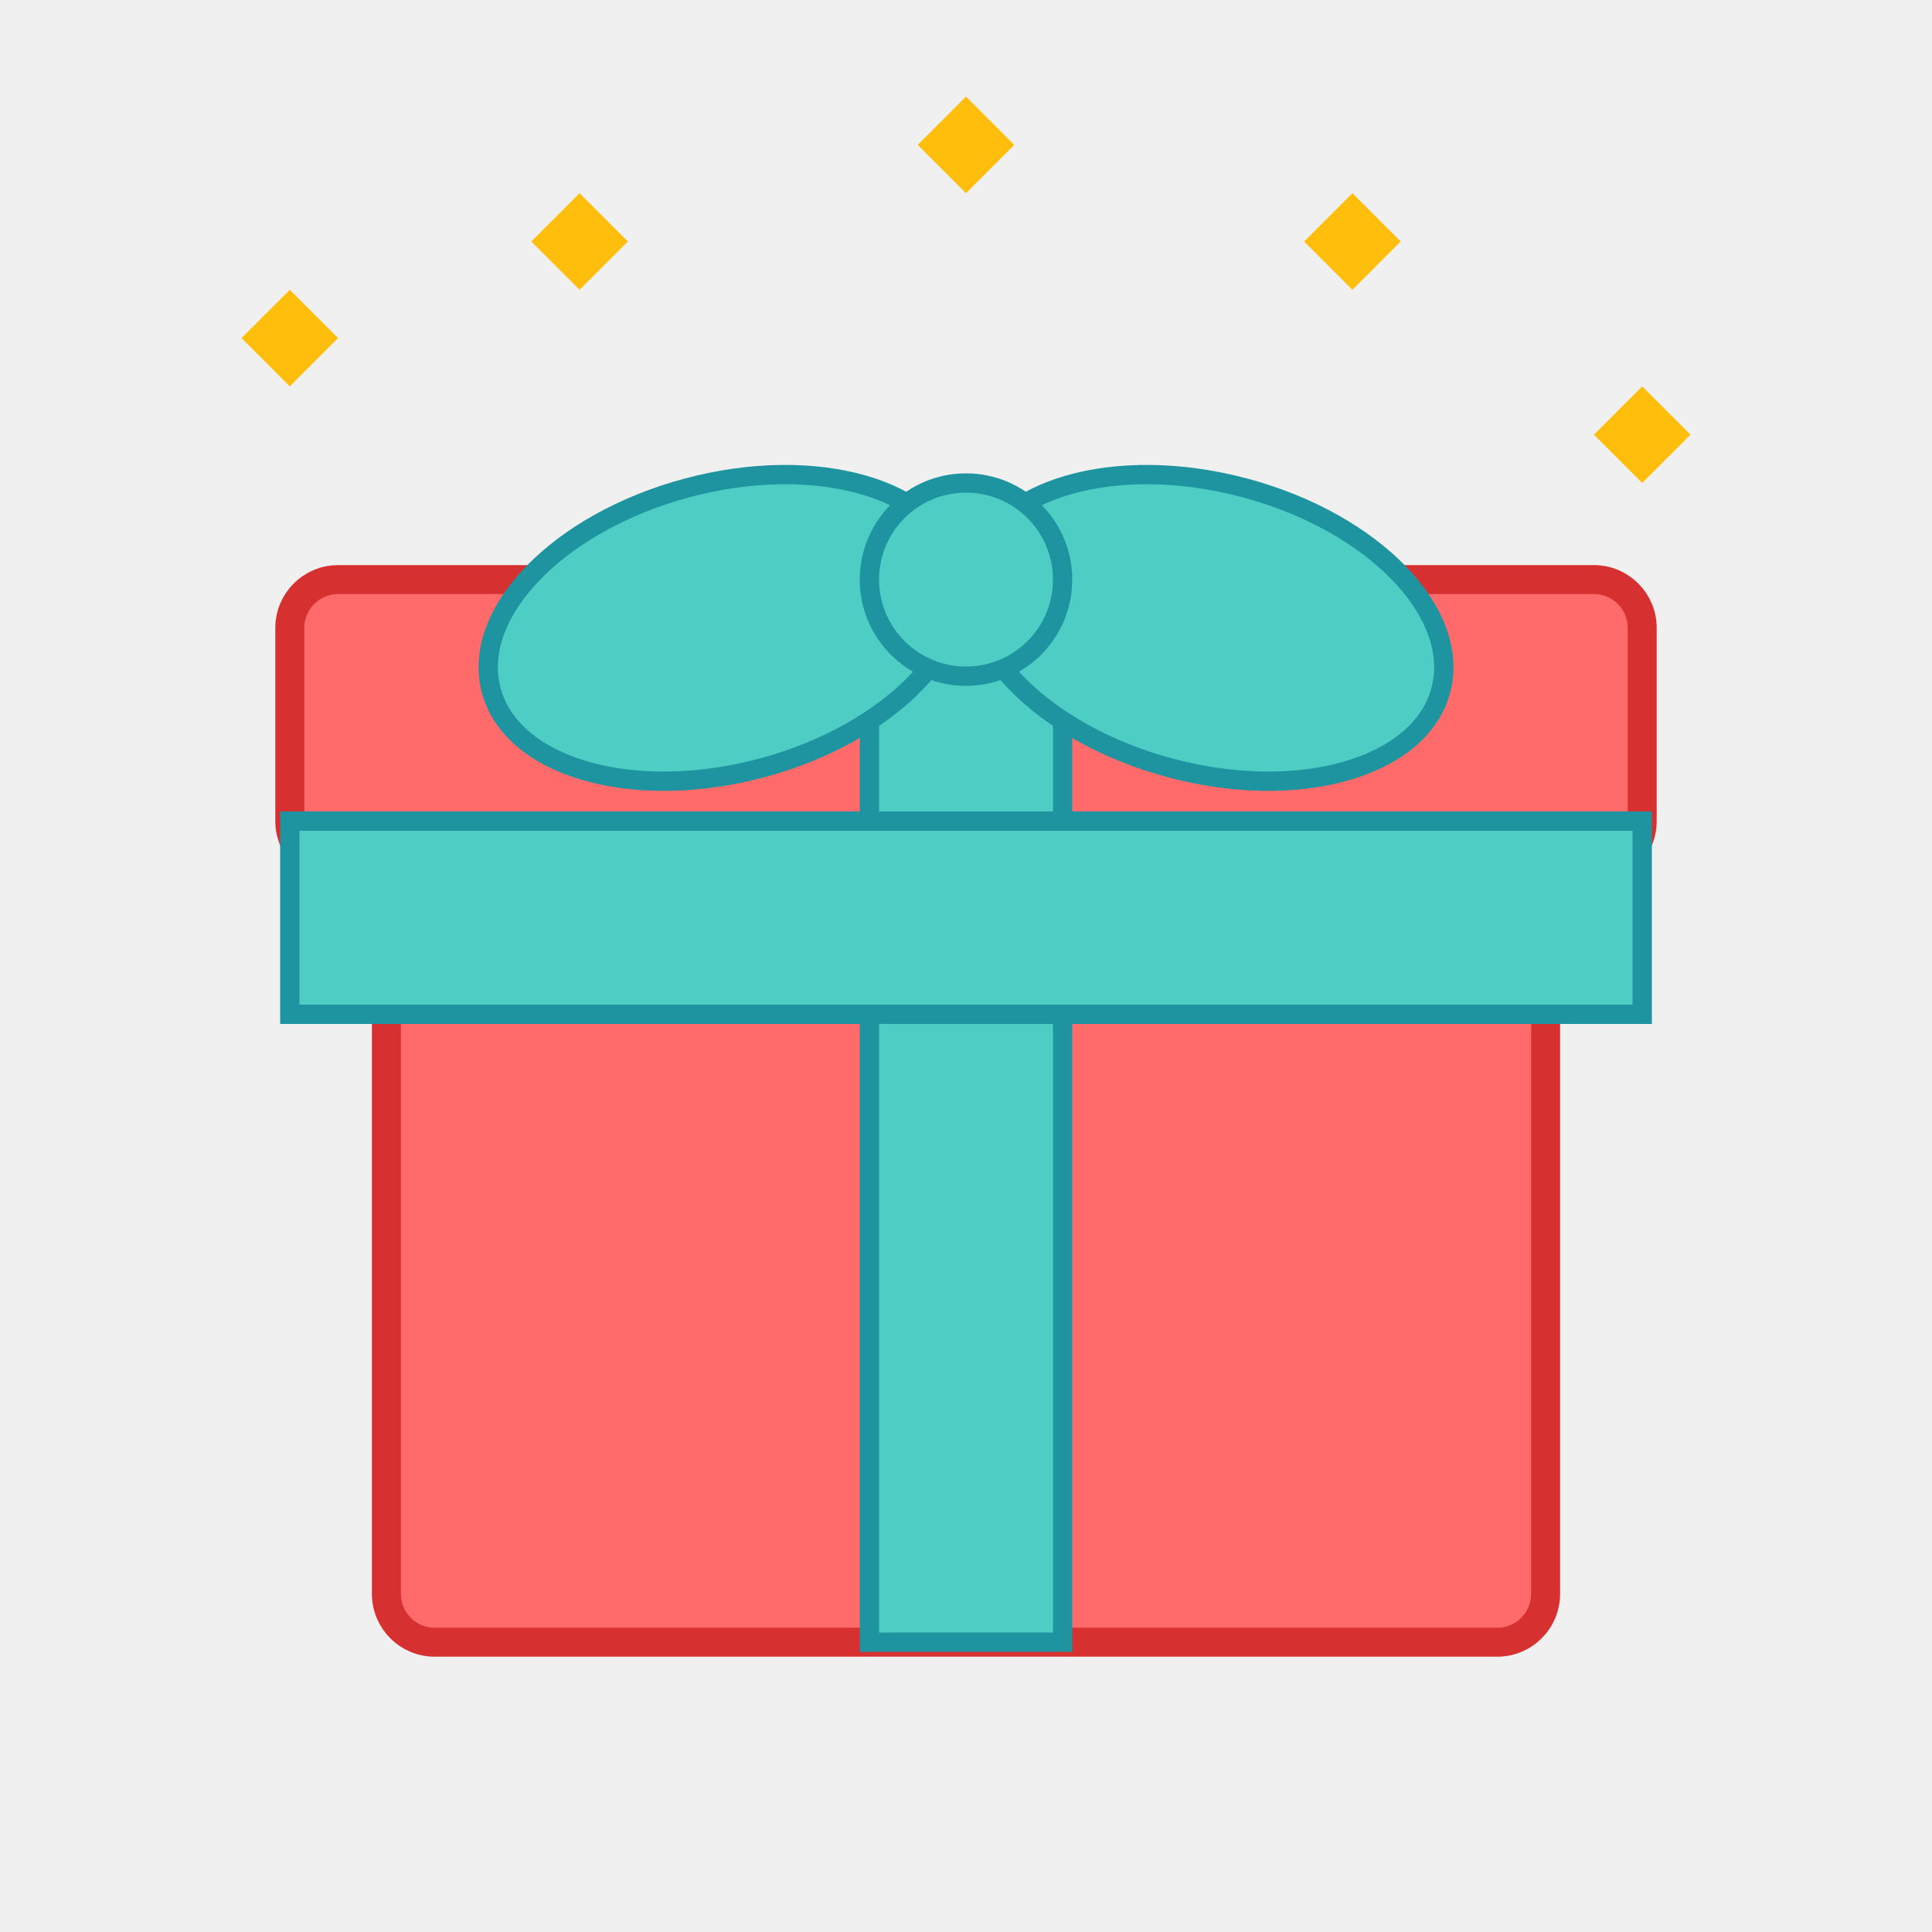
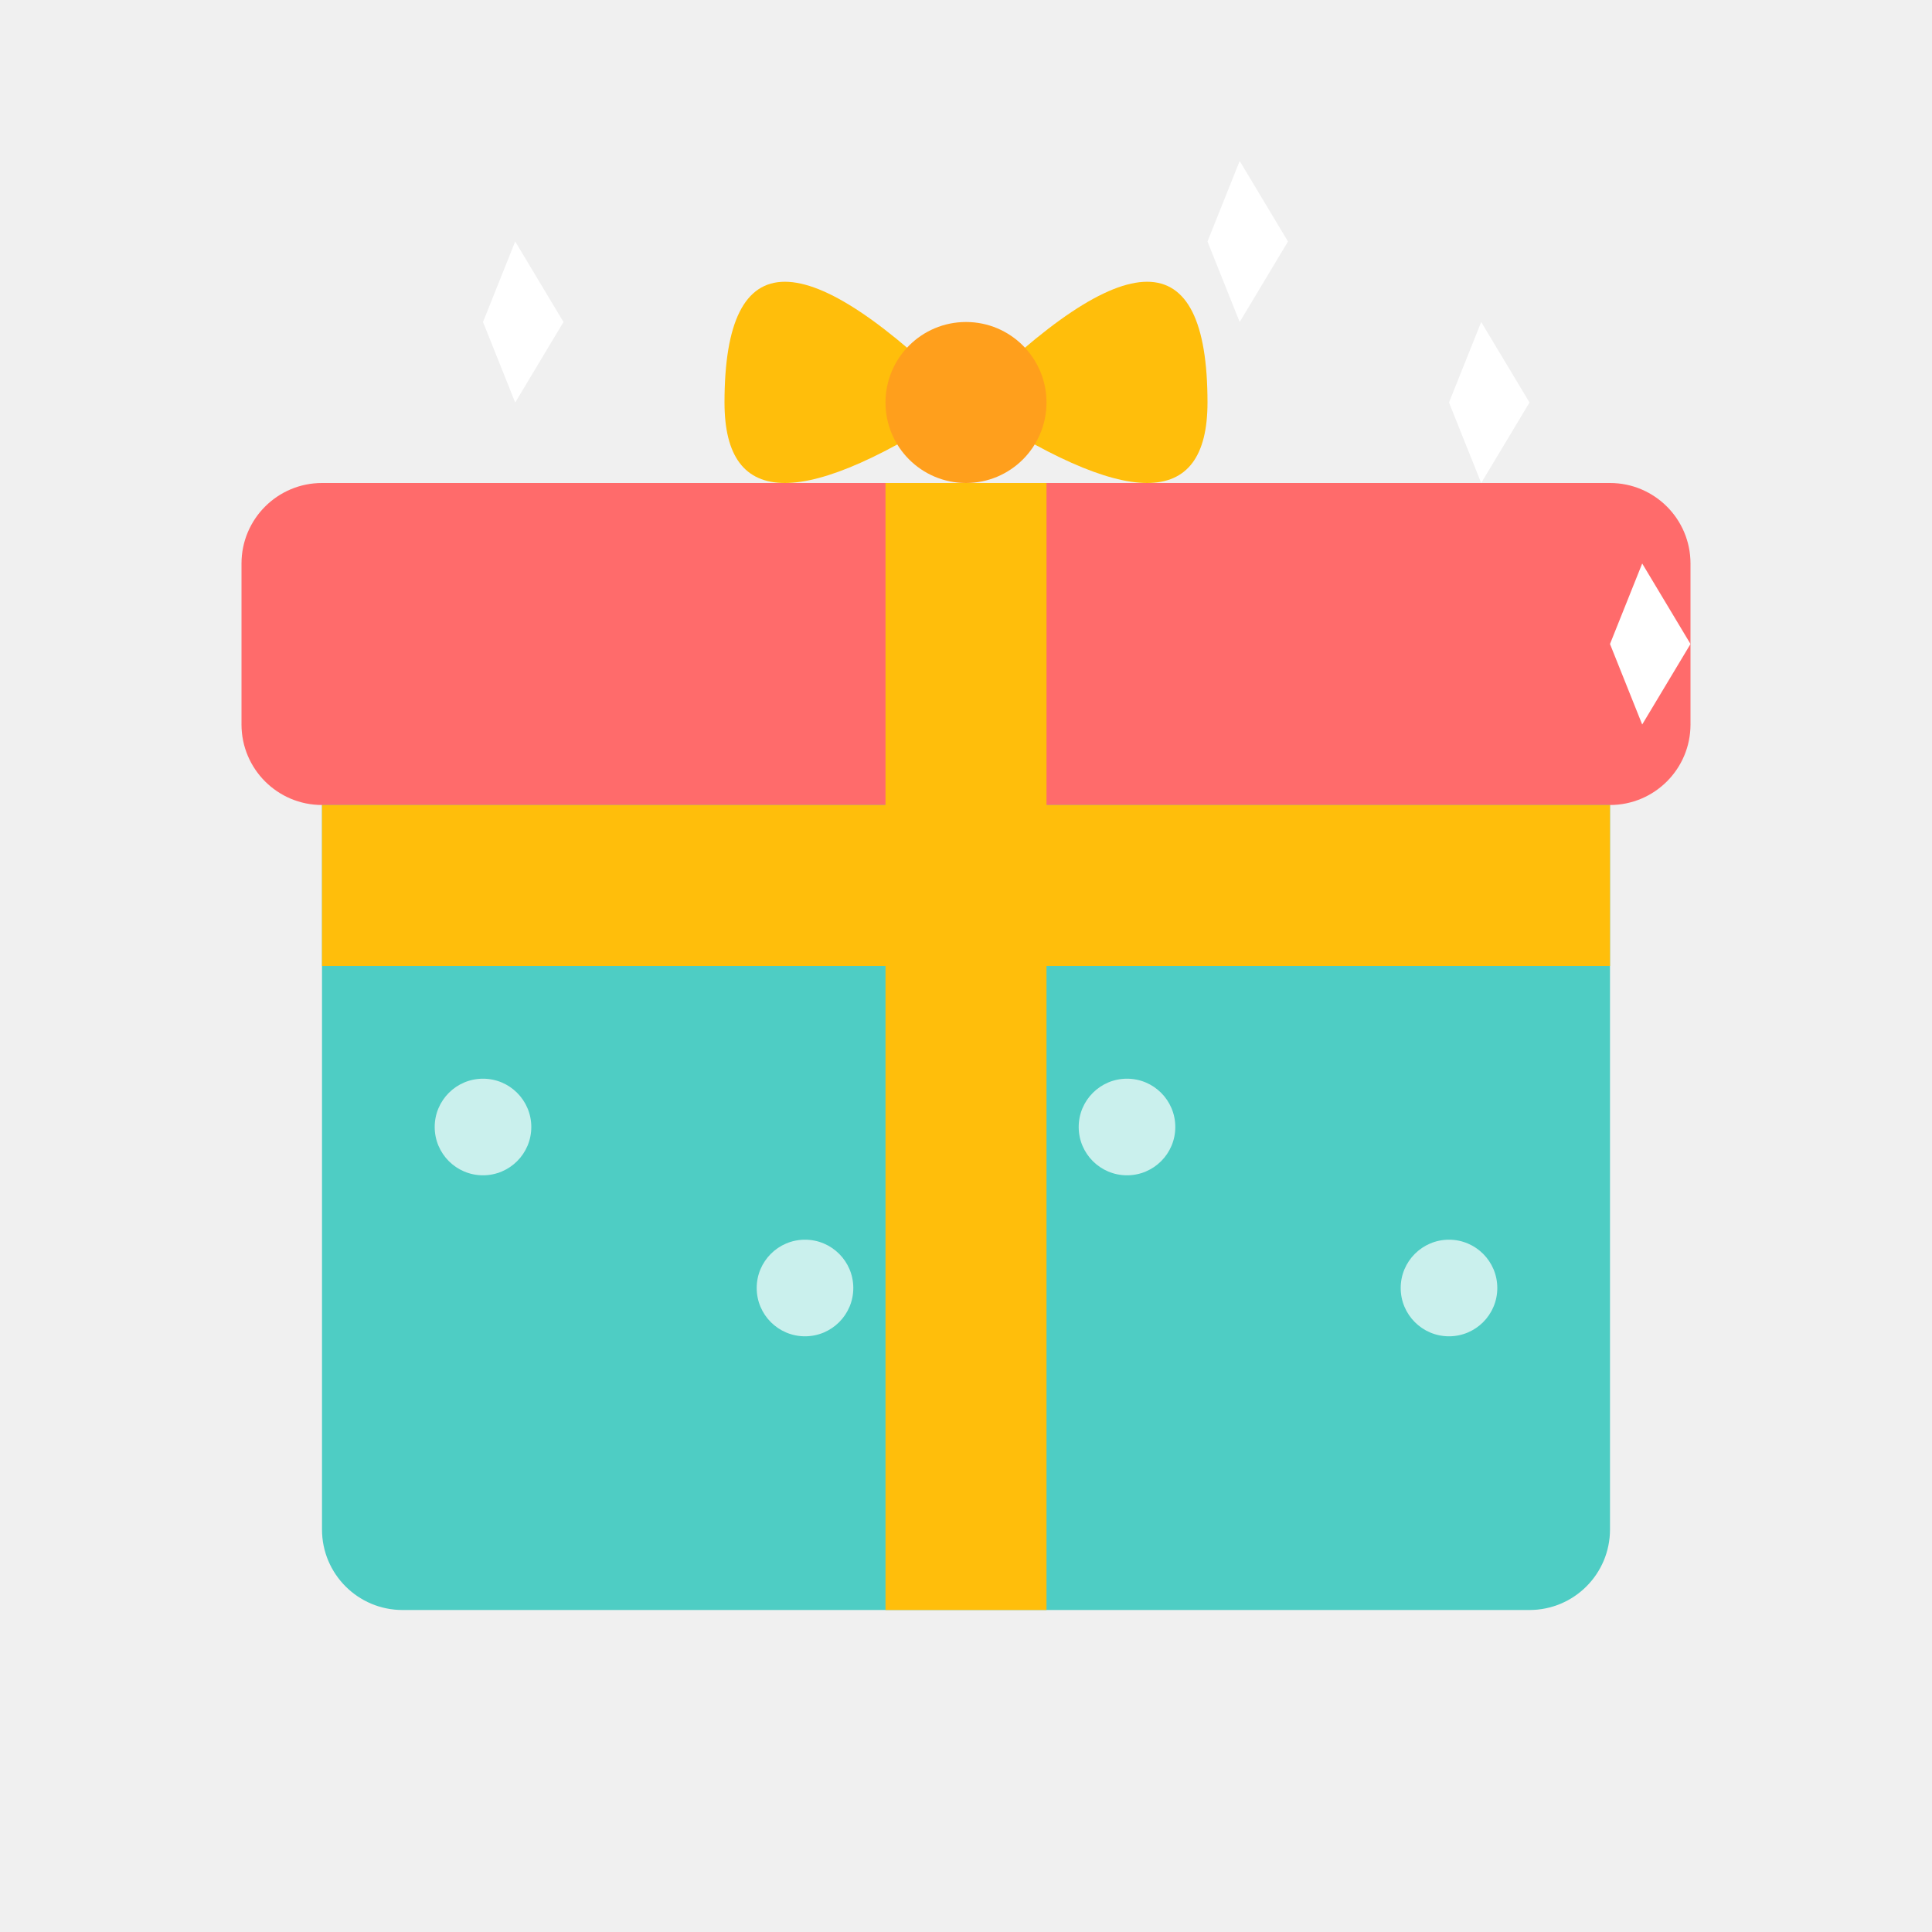
- <svg xmlns="http://www.w3.org/2000/svg" width="200" height="200" viewBox="0 0 200 200">
-   <rect x="40" y="80" width="120" height="90" rx="5" fill="#ff6b6b" stroke="#d63031" stroke-width="3" />
-   <rect x="30" y="60" width="140" height="30" rx="5" fill="#ff6b6b" stroke="#d63031" stroke-width="3" />
-   <rect x="90" y="60" width="20" height="110" fill="#4ecdc4" stroke="#1e94a0" stroke-width="2" />
-   <rect x="30" y="85" width="140" height="20" fill="#4ecdc4" stroke="#1e94a0" stroke-width="2" />
-   <ellipse cx="75" cy="65" rx="25" ry="15" transform="rotate(-15 75 65)" fill="#4ecdc4" stroke="#1e94a0" stroke-width="2" />
-   <ellipse cx="125" cy="65" rx="25" ry="15" transform="rotate(15 125 65)" fill="#4ecdc4" stroke="#1e94a0" stroke-width="2" />
-   <circle cx="100" cy="60" r="10" fill="#4ecdc4" stroke="#1e94a0" stroke-width="2" />
-   <g fill="#ffbe0b">
-     <polygon points="30,30 35,35 30,40 25,35" />
-     <polygon points="170,40 175,45 170,50 165,45" />
-     <polygon points="60,20 65,25 60,30 55,25" />
-     <polygon points="140,20 145,25 140,30 135,25" />
-     <polygon points="100,10 105,15 100,20 95,15" />
+ <svg xmlns="http://www.w3.org/2000/svg" width="120" height="120" viewBox="0 0 120 120">
+   <rect x="20" y="40" width="80" height="60" fill="#4ecdc4" rx="5" ry="5" />
+   <rect x="15" y="30" width="90" height="20" fill="#ff6b6b" rx="5" ry="5" />
+   <rect x="55" y="30" width="10" height="70" fill="#ffbe0b" />
+   <rect x="20" y="50" width="80" height="10" fill="#ffbe0b" />
+   <path d="M60 25 Q45 10 45 25 Q45 35 60 25" fill="#ffbe0b">
+     <animate attributeName="d" values="M60 25 Q45 10 45 25 Q45 35 60 25;               M60 25 Q40 15 45 25 Q45 35 60 25;               M60 25 Q45 10 45 25 Q45 35 60 25" dur="3s" repeatCount="indefinite" />
+   </path>
+   <path d="M60 25 Q75 10 75 25 Q75 35 60 25" fill="#ffbe0b">
+     <animate attributeName="d" values="M60 25 Q75 10 75 25 Q75 35 60 25;               M60 25 Q80 15 75 25 Q75 35 60 25;               M60 25 Q75 10 75 25 Q75 35 60 25" dur="3s" repeatCount="indefinite" />
+   </path>
+   <circle cx="60" cy="25" r="5" fill="#ff9f1c" />
+   <g>
+     <path d="M30 20L32 25L35 20L32 15Z" fill="#ffffff">
+       <animate attributeName="opacity" values="0;1;0" dur="2s" repeatCount="indefinite" begin="0s" />
+     </path>
+     <path d="M90 25L92 30L95 25L92 20Z" fill="#ffffff">
+       <animate attributeName="opacity" values="0;1;0" dur="2s" repeatCount="indefinite" begin="0.5s" />
+     </path>
+     <path d="M75 15L77 20L80 15L77 10Z" fill="#ffffff">
+       <animate attributeName="opacity" values="0;1;0" dur="2s" repeatCount="indefinite" begin="1s" />
+     </path>
+     <path d="M100 40L102 45L105 40L102 35Z" fill="#ffffff">
+       <animate attributeName="opacity" values="0;1;0" dur="2s" repeatCount="indefinite" begin="1.5s" />
+     </path>
  </g>
+   <circle cx="30" cy="70" r="3" fill="#ffffff" opacity="0.7" />
+   <circle cx="50" cy="80" r="3" fill="#ffffff" opacity="0.7" />
+   <circle cx="70" cy="70" r="3" fill="#ffffff" opacity="0.7" />
+   <circle cx="90" cy="80" r="3" fill="#ffffff" opacity="0.7" />
</svg>
